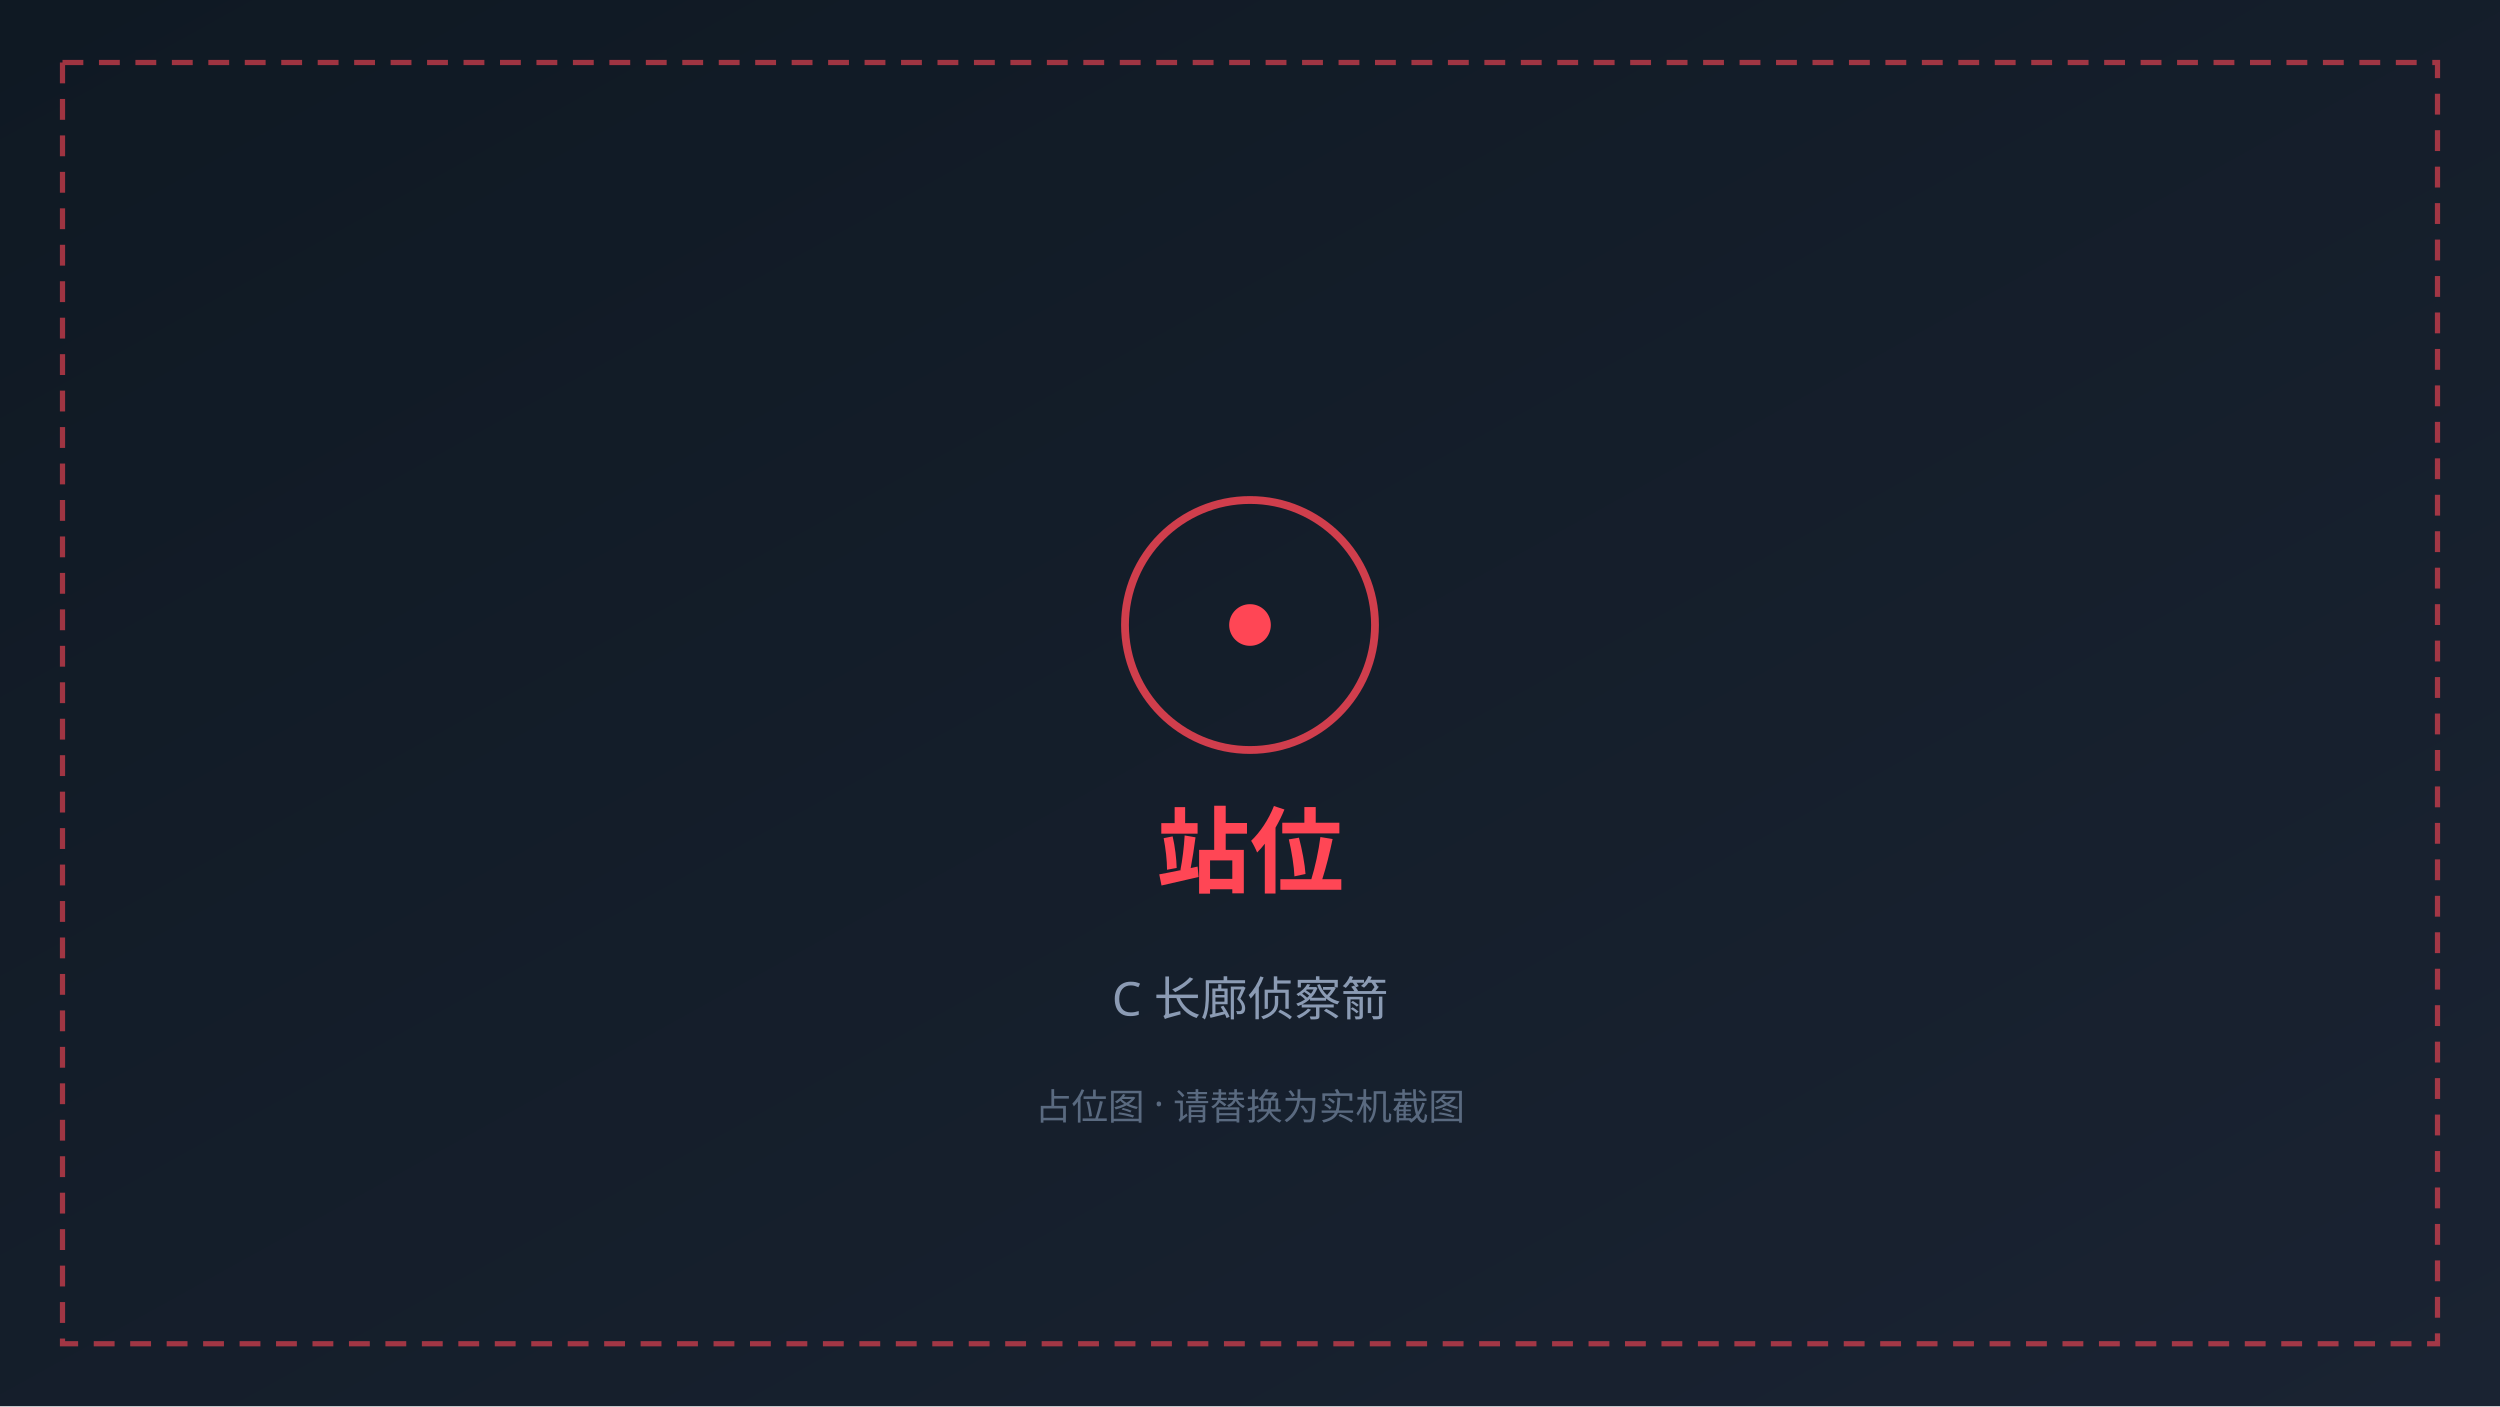
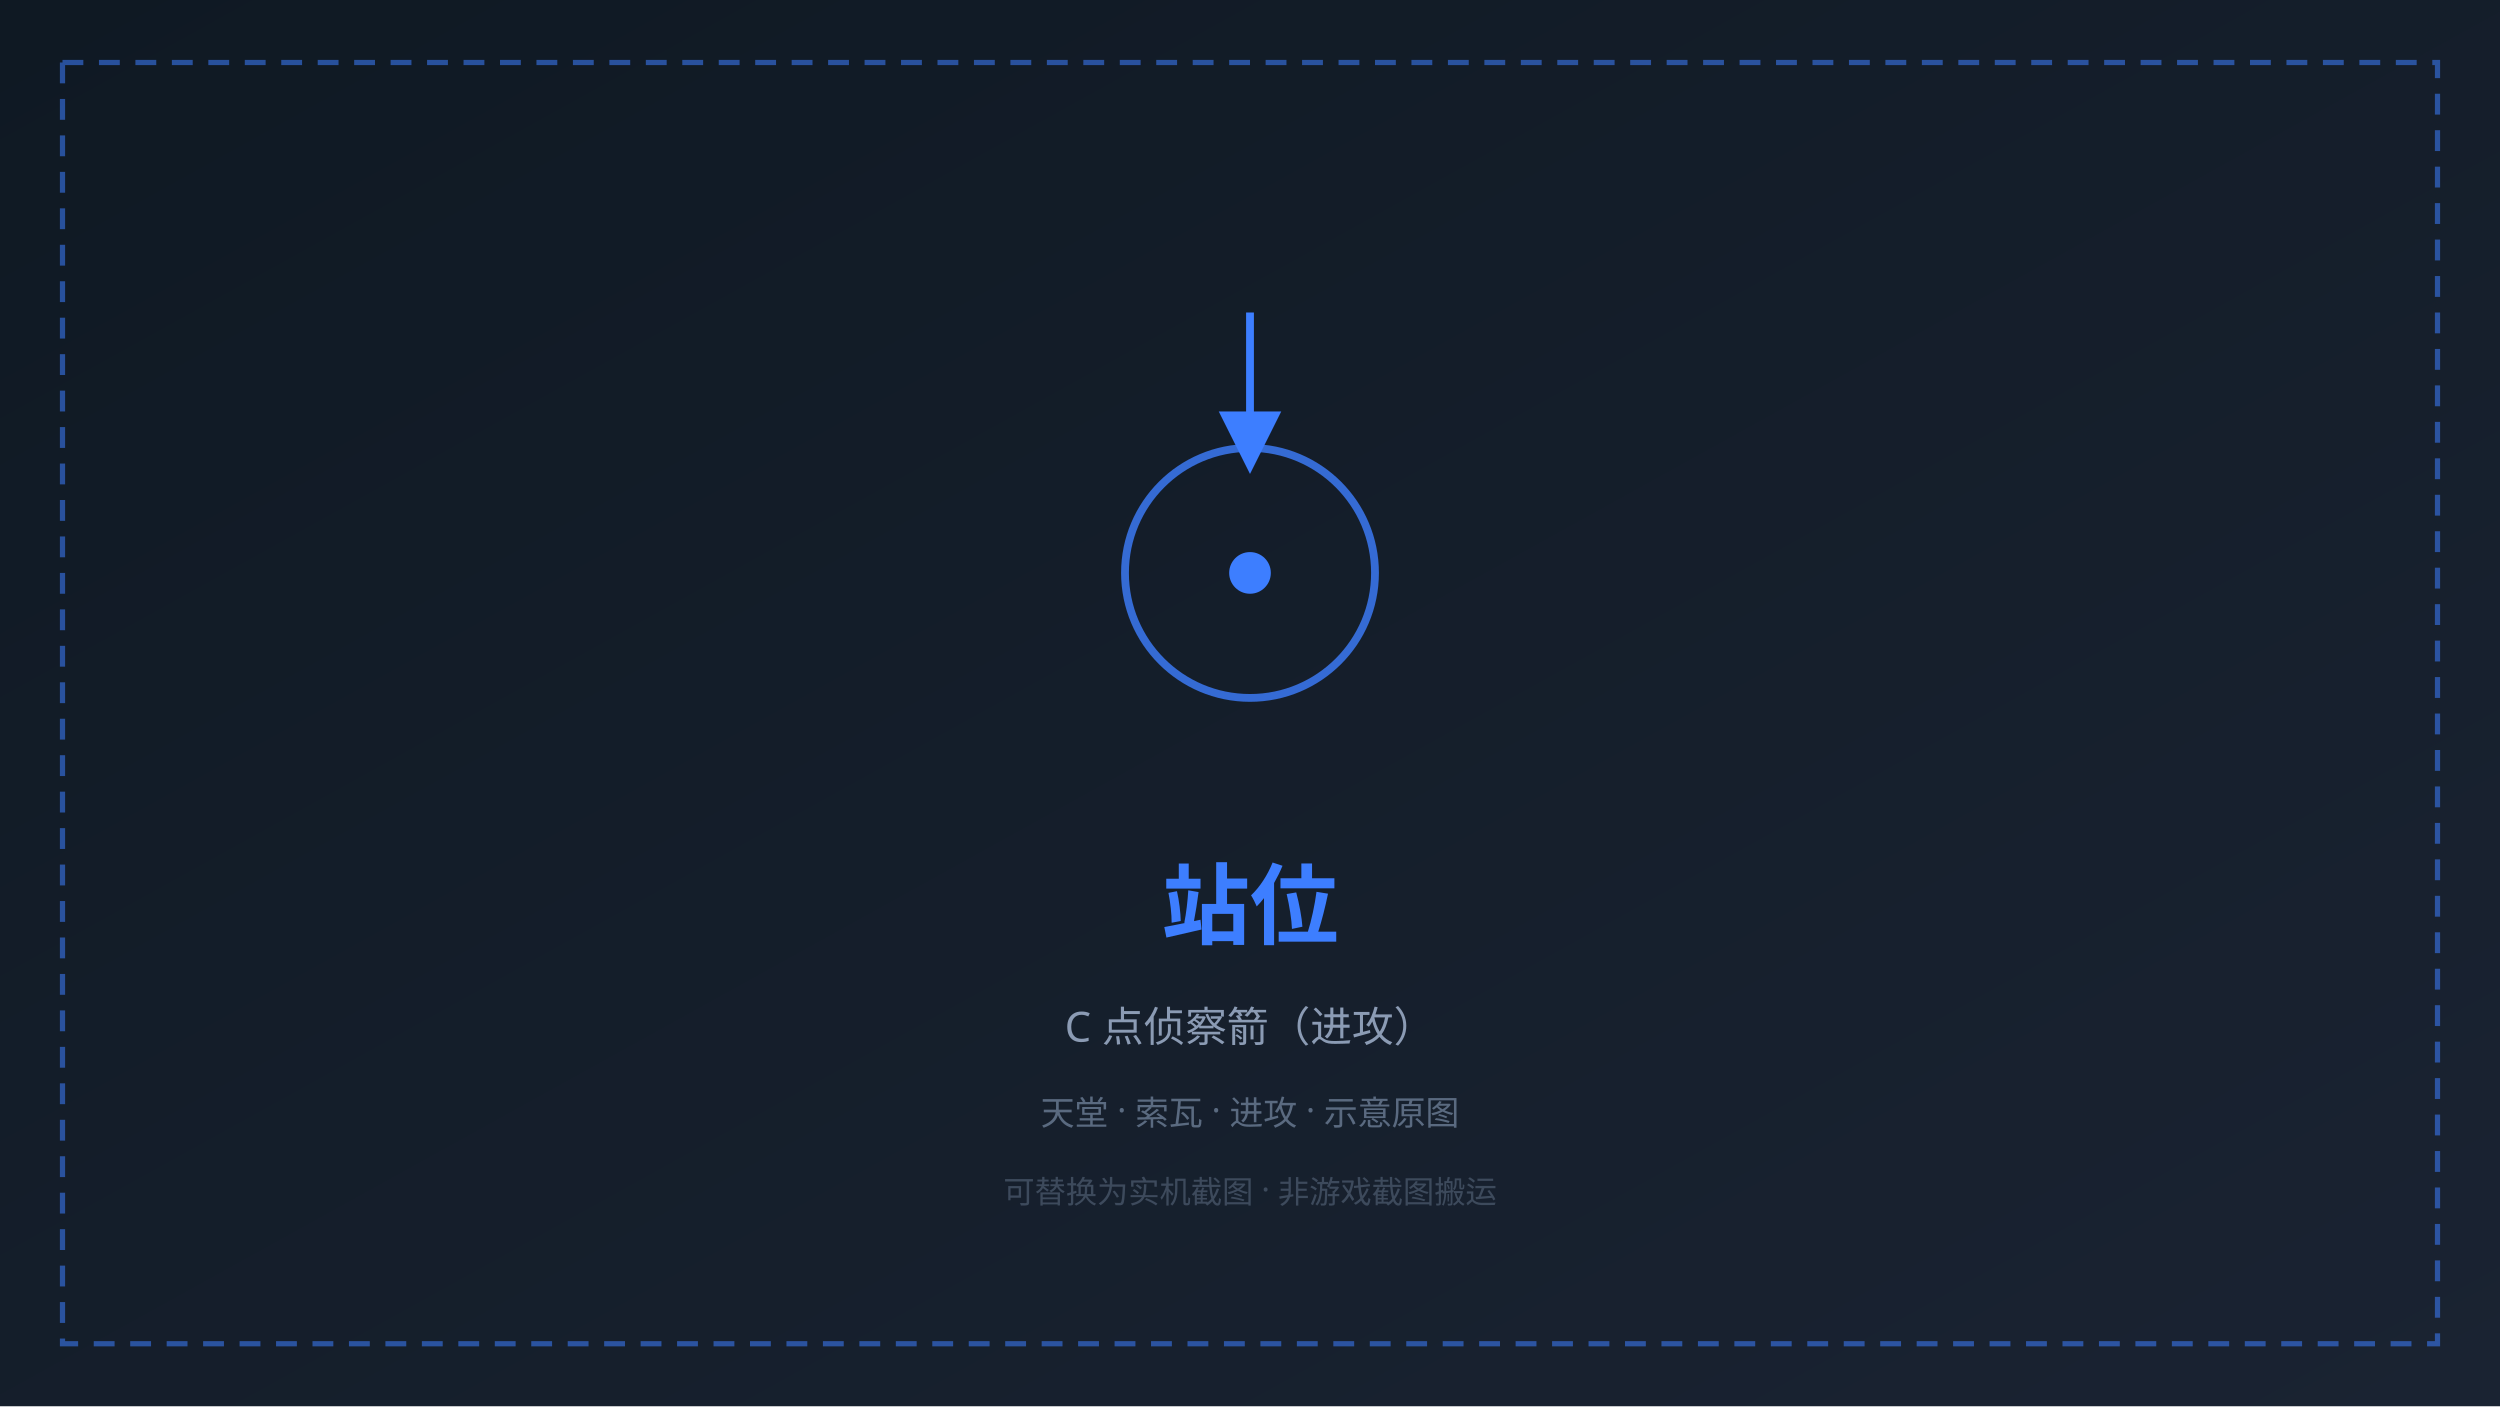
<svg xmlns="http://www.w3.org/2000/svg" width="960" height="540" viewBox="0 0 960 540">
  <defs>
    <linearGradient id="bg" x1="0" y1="0" x2="1" y2="1">
      <stop offset="0%" stop-color="#0f1923" />
      <stop offset="100%" stop-color="#1a2332" />
    </linearGradient>
+     <marker id="arrow" markerWidth="8" markerHeight="8" refX="4" refY="4" orient="auto">
+       <path d="M0,0 L8,4 L0,8 Z" fill="#3d7eff" />
+     </marker>
  </defs>
  <rect width="960" height="540" fill="url(#bg)" />
-   <rect x="24" y="24" width="912" height="492" fill="none" stroke="#ff4655" stroke-width="2" stroke-dasharray="8 6" opacity="0.6" />
-   <circle cx="480" cy="240" r="48" fill="none" stroke="#ff4655" stroke-width="3" opacity="0.8" />
-   <circle cx="480" cy="240" r="8" fill="#ff4655" />
-   <text x="480" y="340" text-anchor="middle" fill="#ff4655" font-family="system-ui,sans-serif" font-size="36" font-weight="700">站位</text>
-   <text x="480" y="390" text-anchor="middle" fill="#8b9bb4" font-family="system-ui,sans-serif" font-size="18">C 长廊侦察箭</text>
-   <text x="480" y="430" text-anchor="middle" fill="#5a6a80" font-family="system-ui,sans-serif" font-size="14">占位图 · 请替换为实机截图</text>
+   <rect x="24" y="24" width="912" height="492" fill="none" stroke="#3d7eff" stroke-width="2" stroke-dasharray="8 6" opacity="0.55" />
+   <circle cx="480" cy="220" r="48" fill="none" stroke="#3d7eff" stroke-width="3" opacity="0.8" />
+   <circle cx="480" cy="220" r="8" fill="#3d7eff" />
+   <path d="M480 120 L480 170" stroke="#3d7eff" stroke-width="3" marker-end="url(#arrow)" />
+   <text x="480" y="360" text-anchor="middle" fill="#3d7eff" font-family="system-ui,sans-serif" font-size="34" font-weight="700">站位</text>
+   <text x="480" y="400" text-anchor="middle" fill="#8b9bb4" font-family="system-ui,sans-serif" font-size="16">C 点侦察箭（进攻）</text>
+   <text x="480" y="432" text-anchor="middle" fill="#5a6a80" font-family="system-ui,sans-serif" font-size="13">天堂 · 索瓦 · 进攻 · 示意原图</text>
+   <text x="480" y="462" text-anchor="middle" fill="#3d4a5c" font-family="system-ui,sans-serif" font-size="12">可替换为实机截图 · 非游戏截图搬运</text>
</svg>
